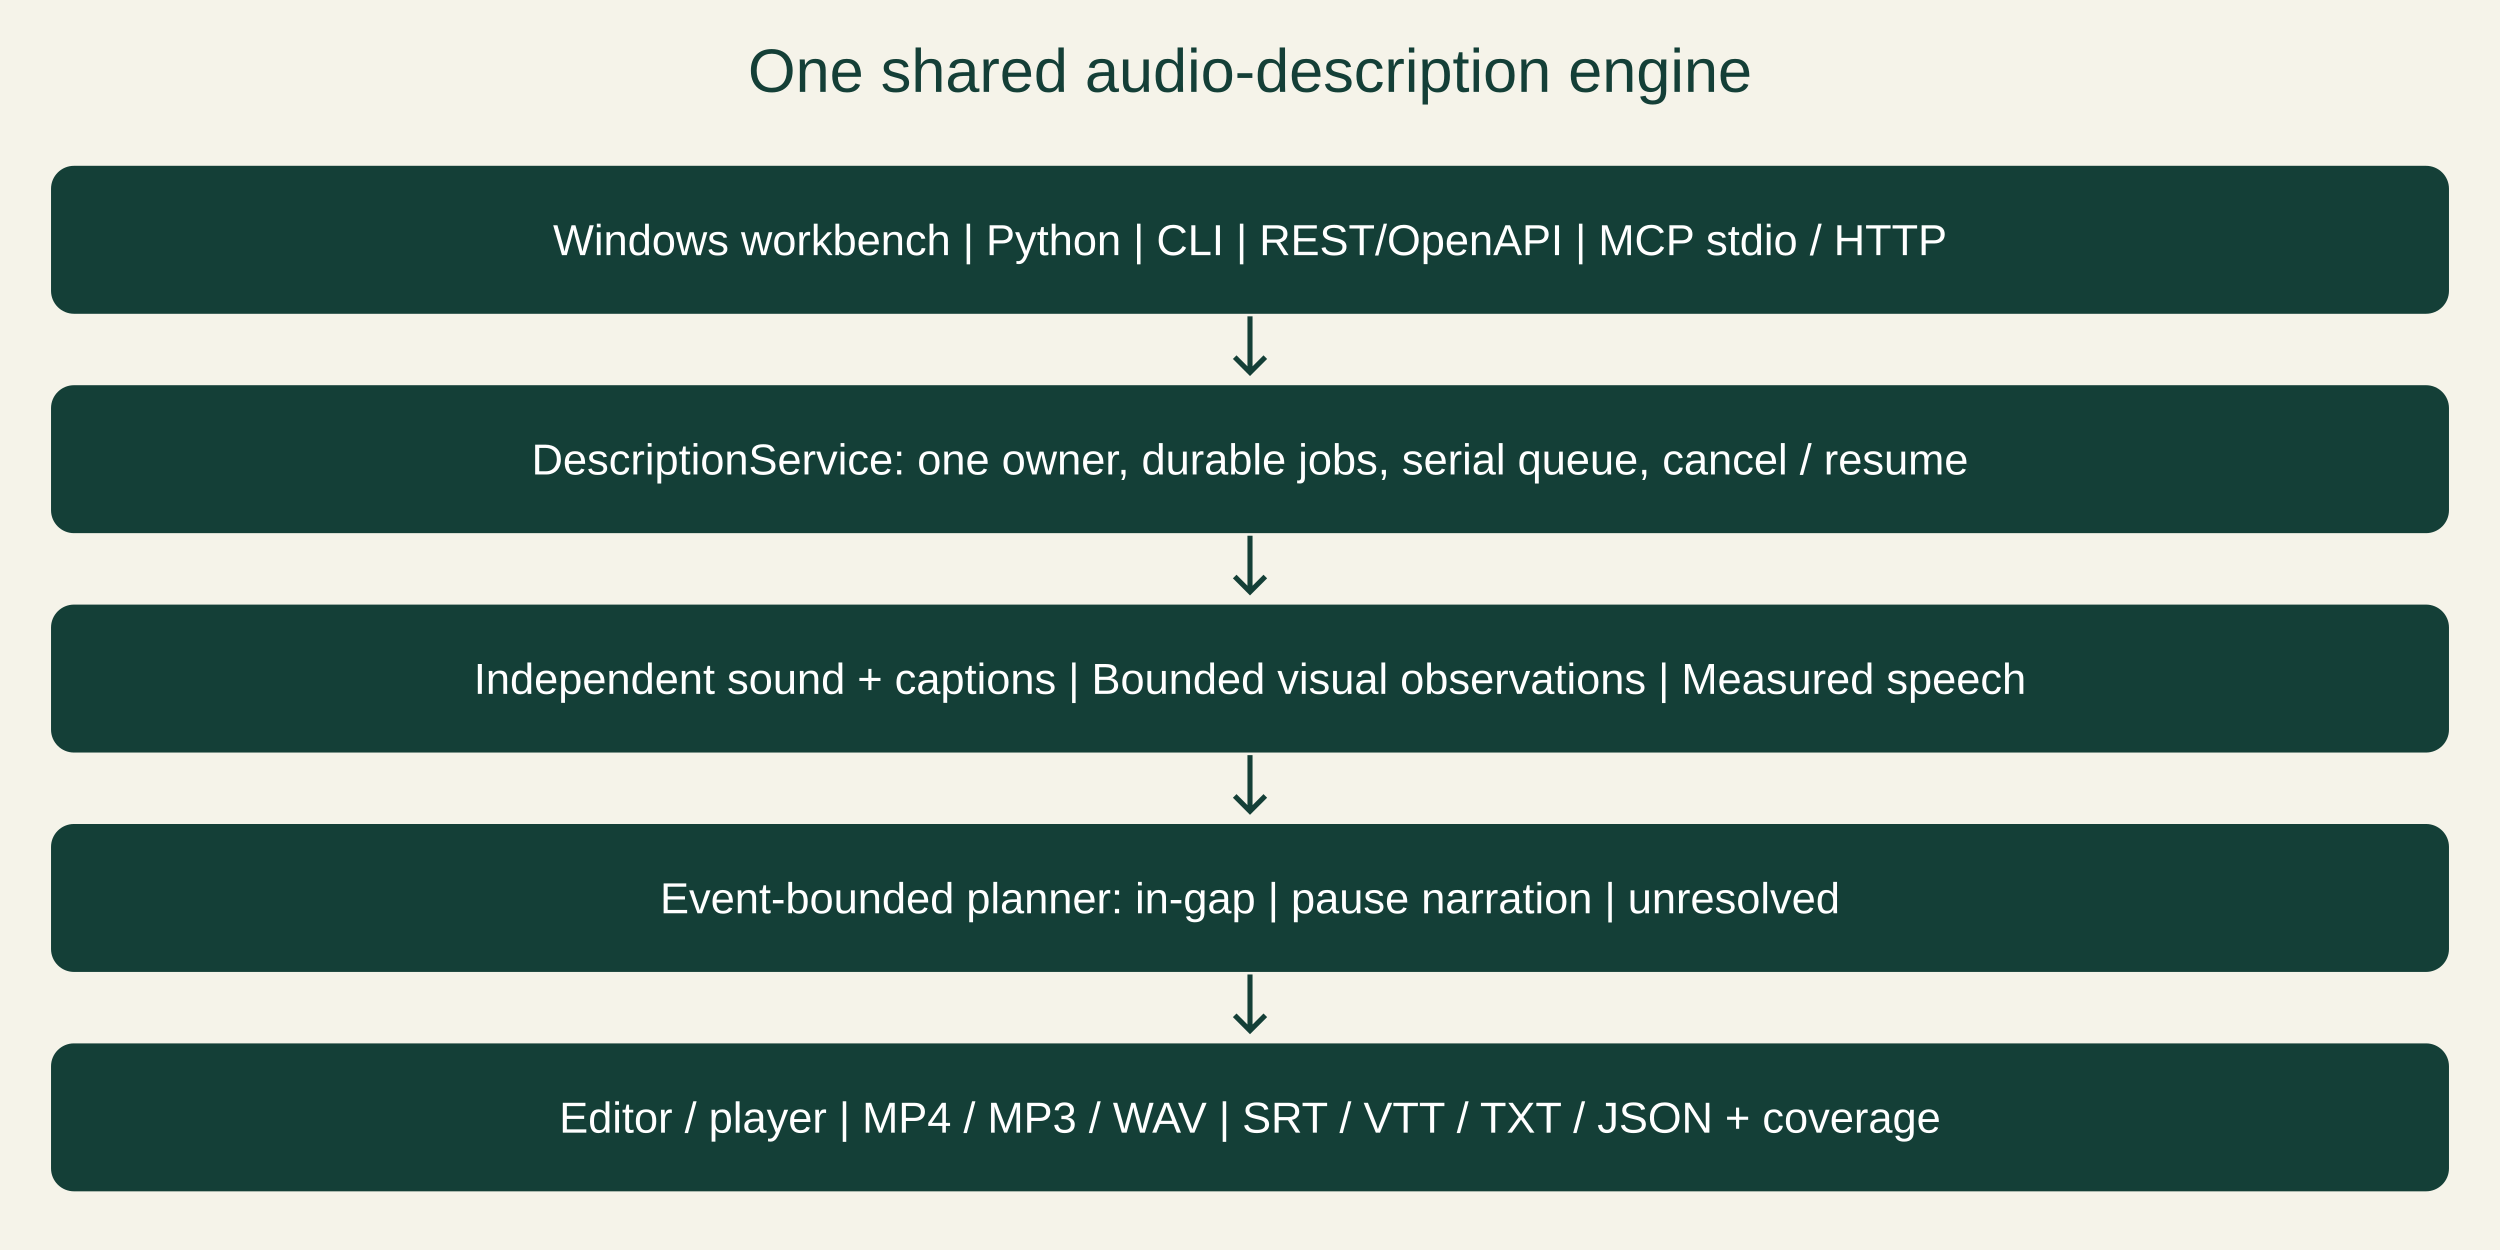
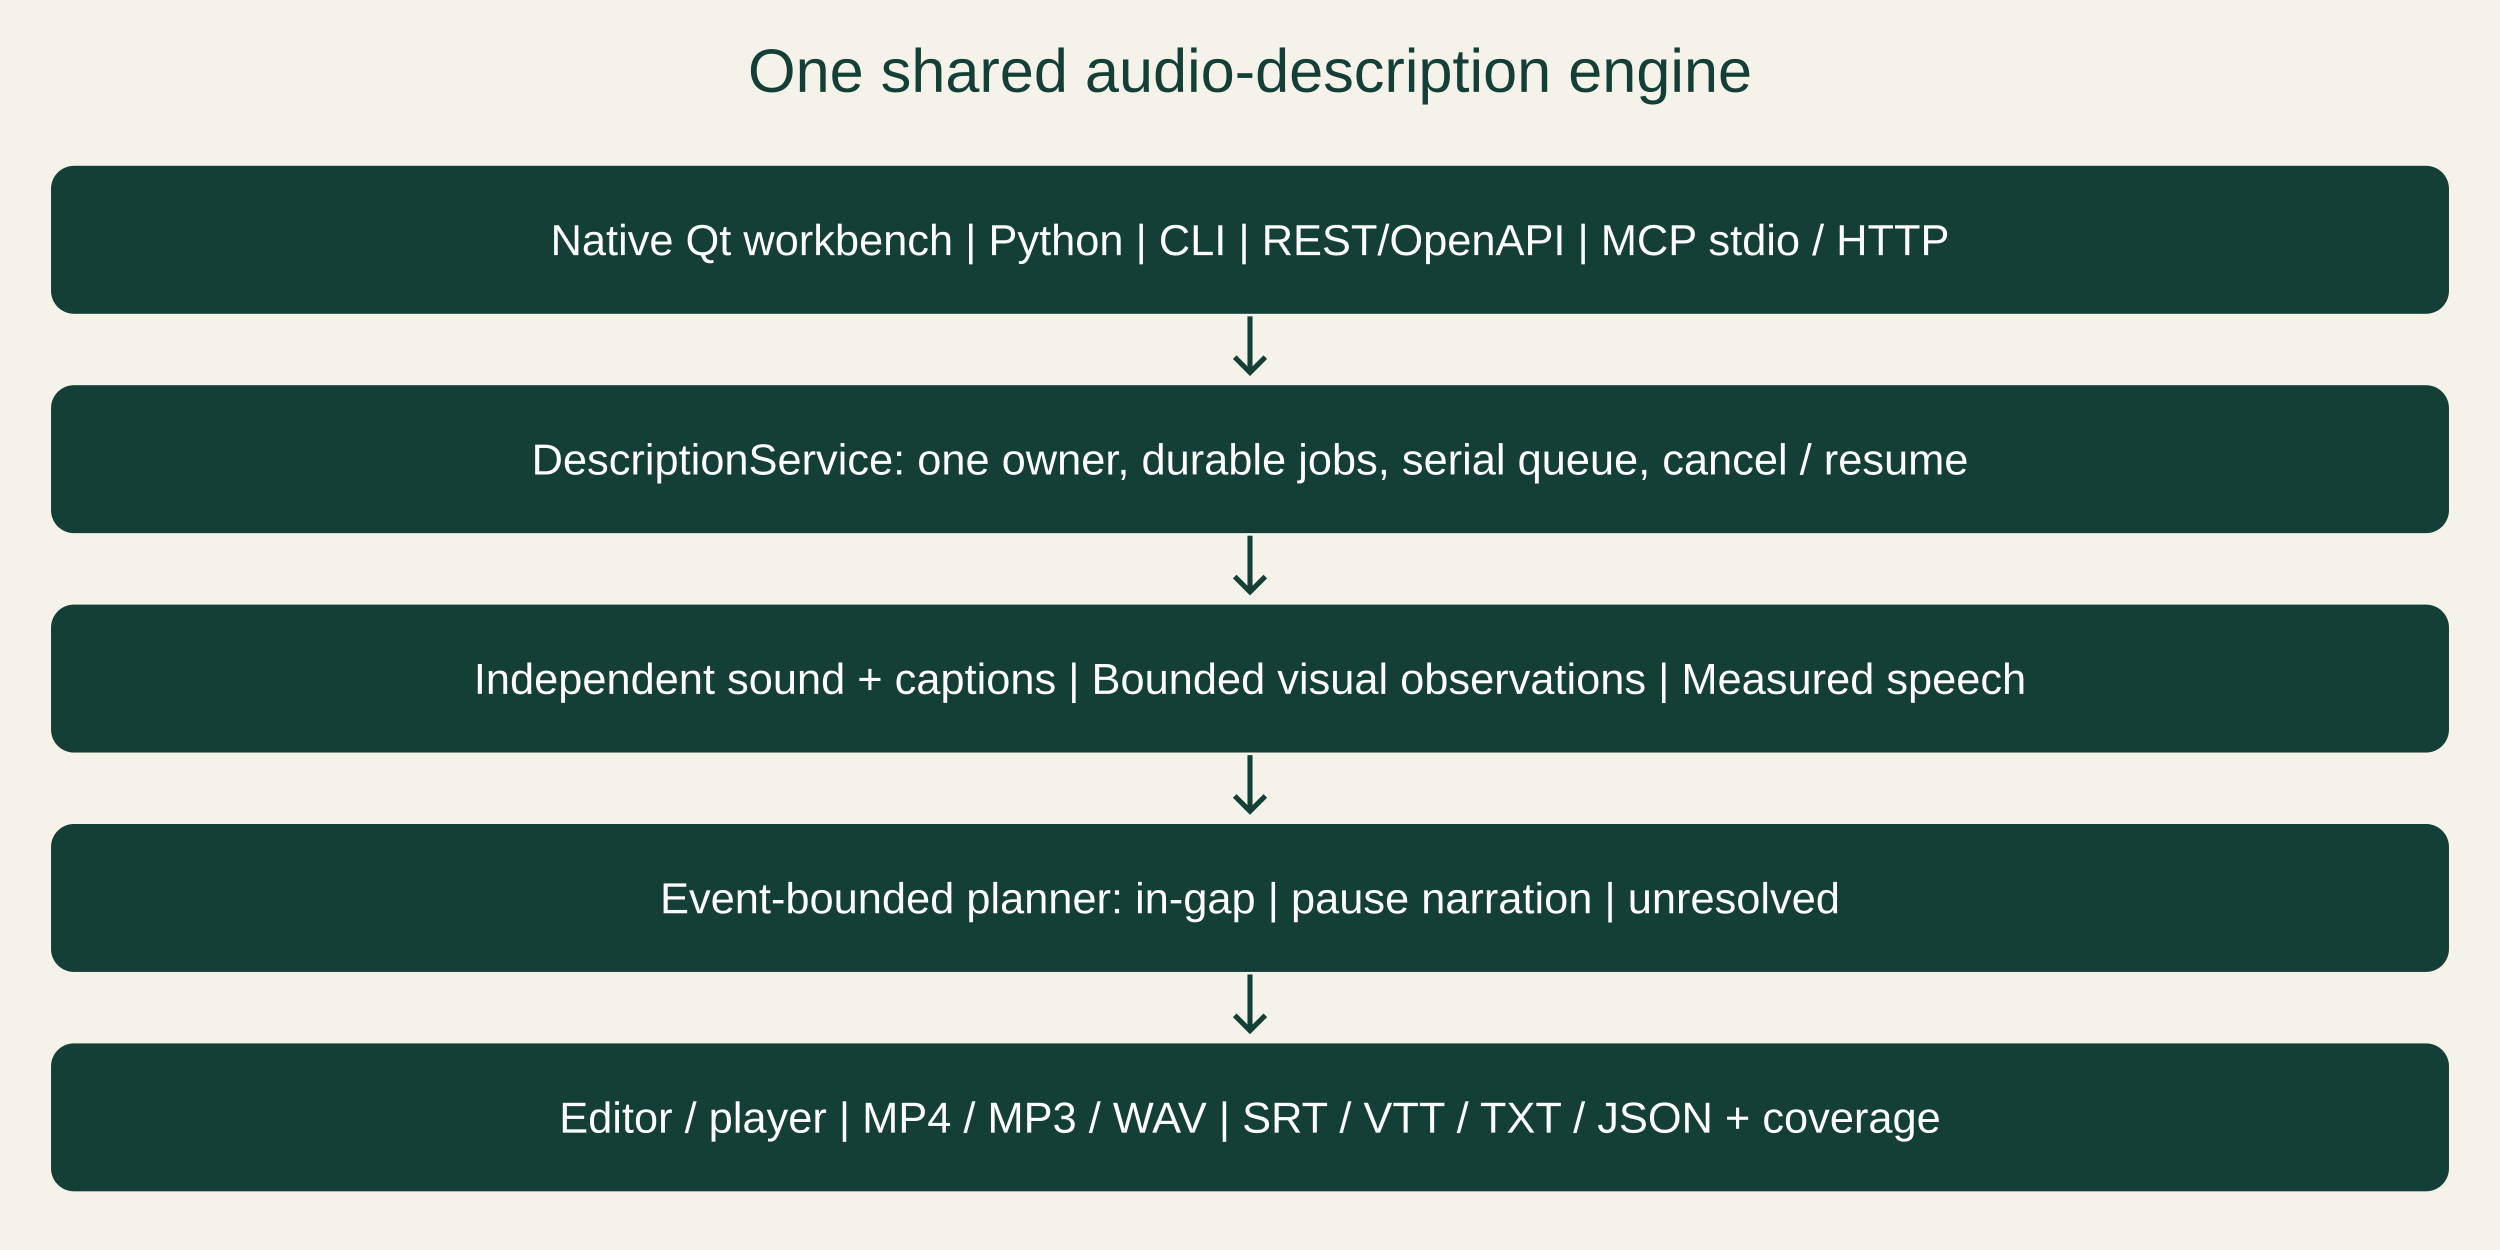
<svg xmlns="http://www.w3.org/2000/svg" viewBox="0 0 980 490" role="img" aria-labelledby="title desc">
  <rect width="980" height="490" fill="#f5f3e9" />
  <g font-family="Arial, sans-serif">
    <text x="490" y="36" text-anchor="middle" font-size="24" fill="#143f37">One shared audio-description engine</text>
    <rect x="20" y="65" width="940" height="58" rx="9" fill="#143f37" />
-     <text x="490" y="100" text-anchor="middle" fill="white" font-size="17">Windows workbench | Python | CLI | REST/OpenAPI | MCP stdio / HTTP</text>
+     <text x="490" y="100" text-anchor="middle" fill="white" font-size="17">Native Qt workbench | Python | CLI | REST/OpenAPI | MCP stdio / HTTP</text>
    <path d="M490 124v22m-6-6 6 6 6-6" fill="none" stroke="#143f37" stroke-width="2" />
    <rect x="20" y="151" width="940" height="58" rx="9" fill="#143f37" />
    <text x="490" y="186" text-anchor="middle" fill="white" font-size="17">DescriptionService: one owner, durable jobs, serial queue, cancel / resume</text>
    <path d="M490 210v22m-6-6 6 6 6-6" fill="none" stroke="#143f37" stroke-width="2" />
    <rect x="20" y="237" width="940" height="58" rx="9" fill="#143f37" />
    <text x="490" y="272" text-anchor="middle" fill="white" font-size="17">Independent sound + captions | Bounded visual observations | Measured speech</text>
    <path d="M490 296v22m-6-6 6 6 6-6" fill="none" stroke="#143f37" stroke-width="2" />
    <rect x="20" y="323" width="940" height="58" rx="9" fill="#143f37" />
    <text x="490" y="358" text-anchor="middle" fill="white" font-size="17">Event-bounded planner: in-gap | pause narration | unresolved</text>
    <path d="M490 382v22m-6-6 6 6 6-6" fill="none" stroke="#143f37" stroke-width="2" />
    <rect x="20" y="409" width="940" height="58" rx="9" fill="#143f37" />
    <text x="490" y="444" text-anchor="middle" fill="white" font-size="17">Editor / player | MP4 / MP3 / WAV | SRT / VTT / TXT / JSON + coverage</text>
  </g>
</svg>
